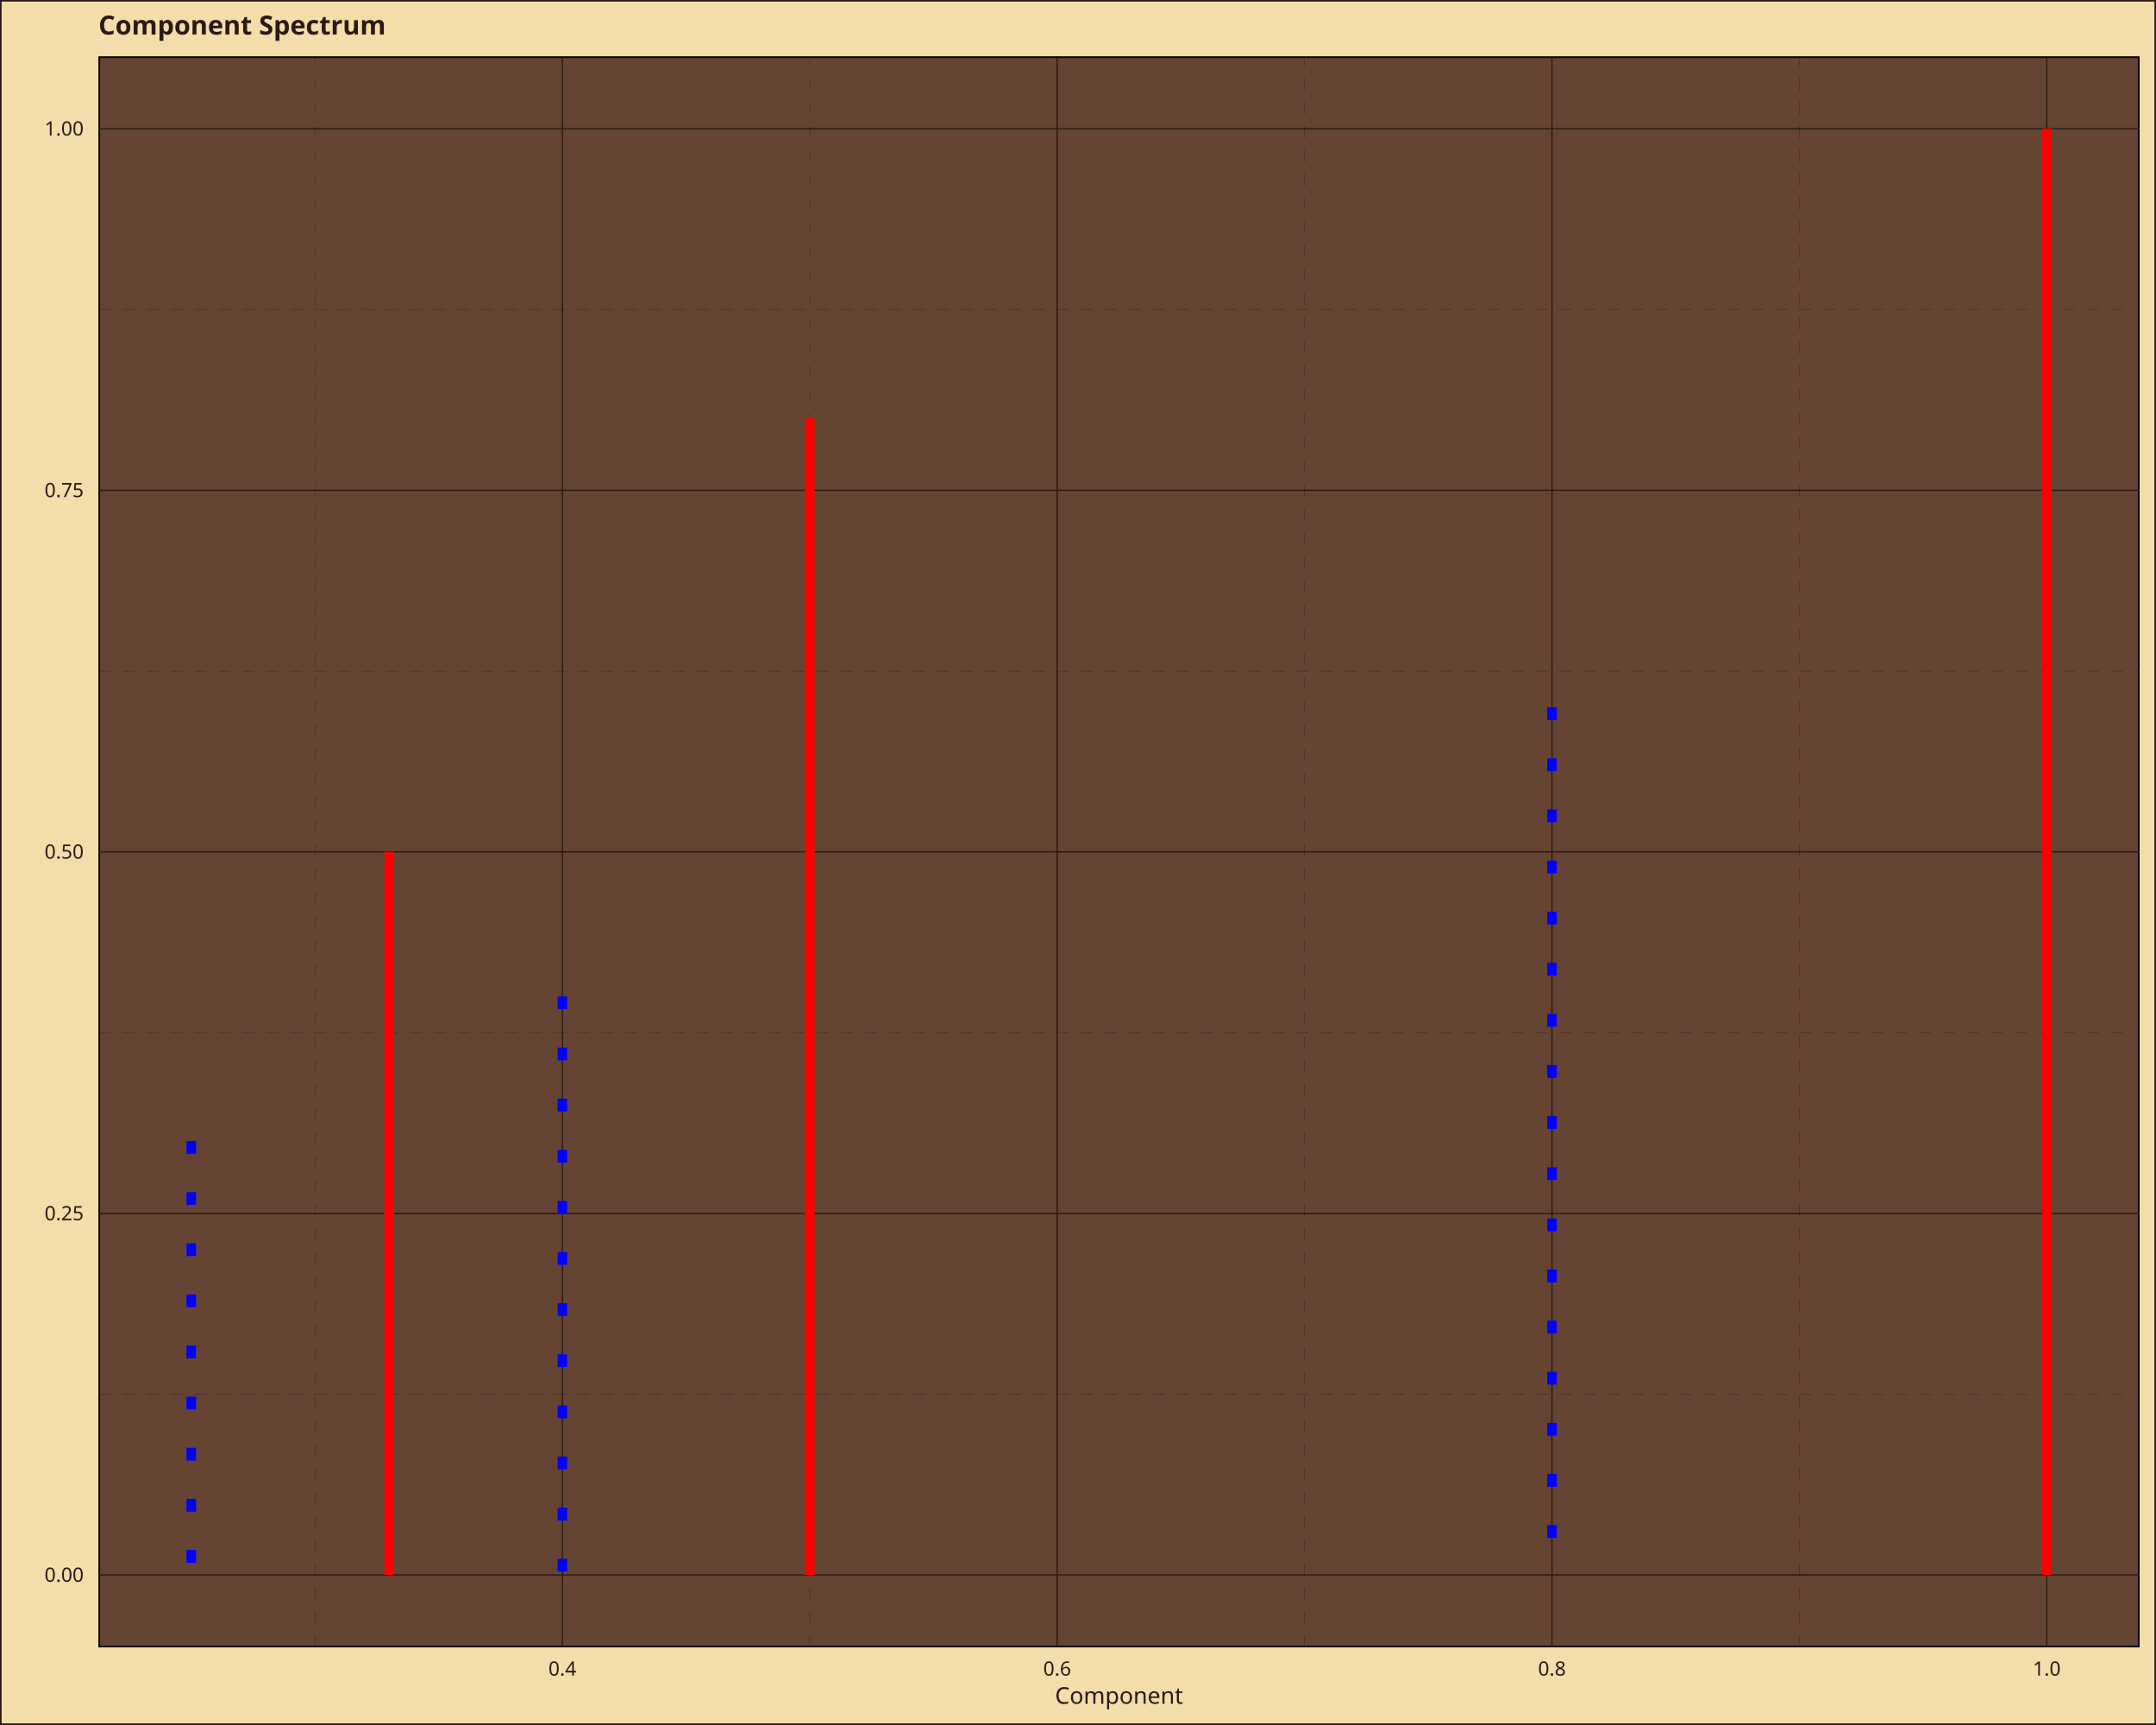
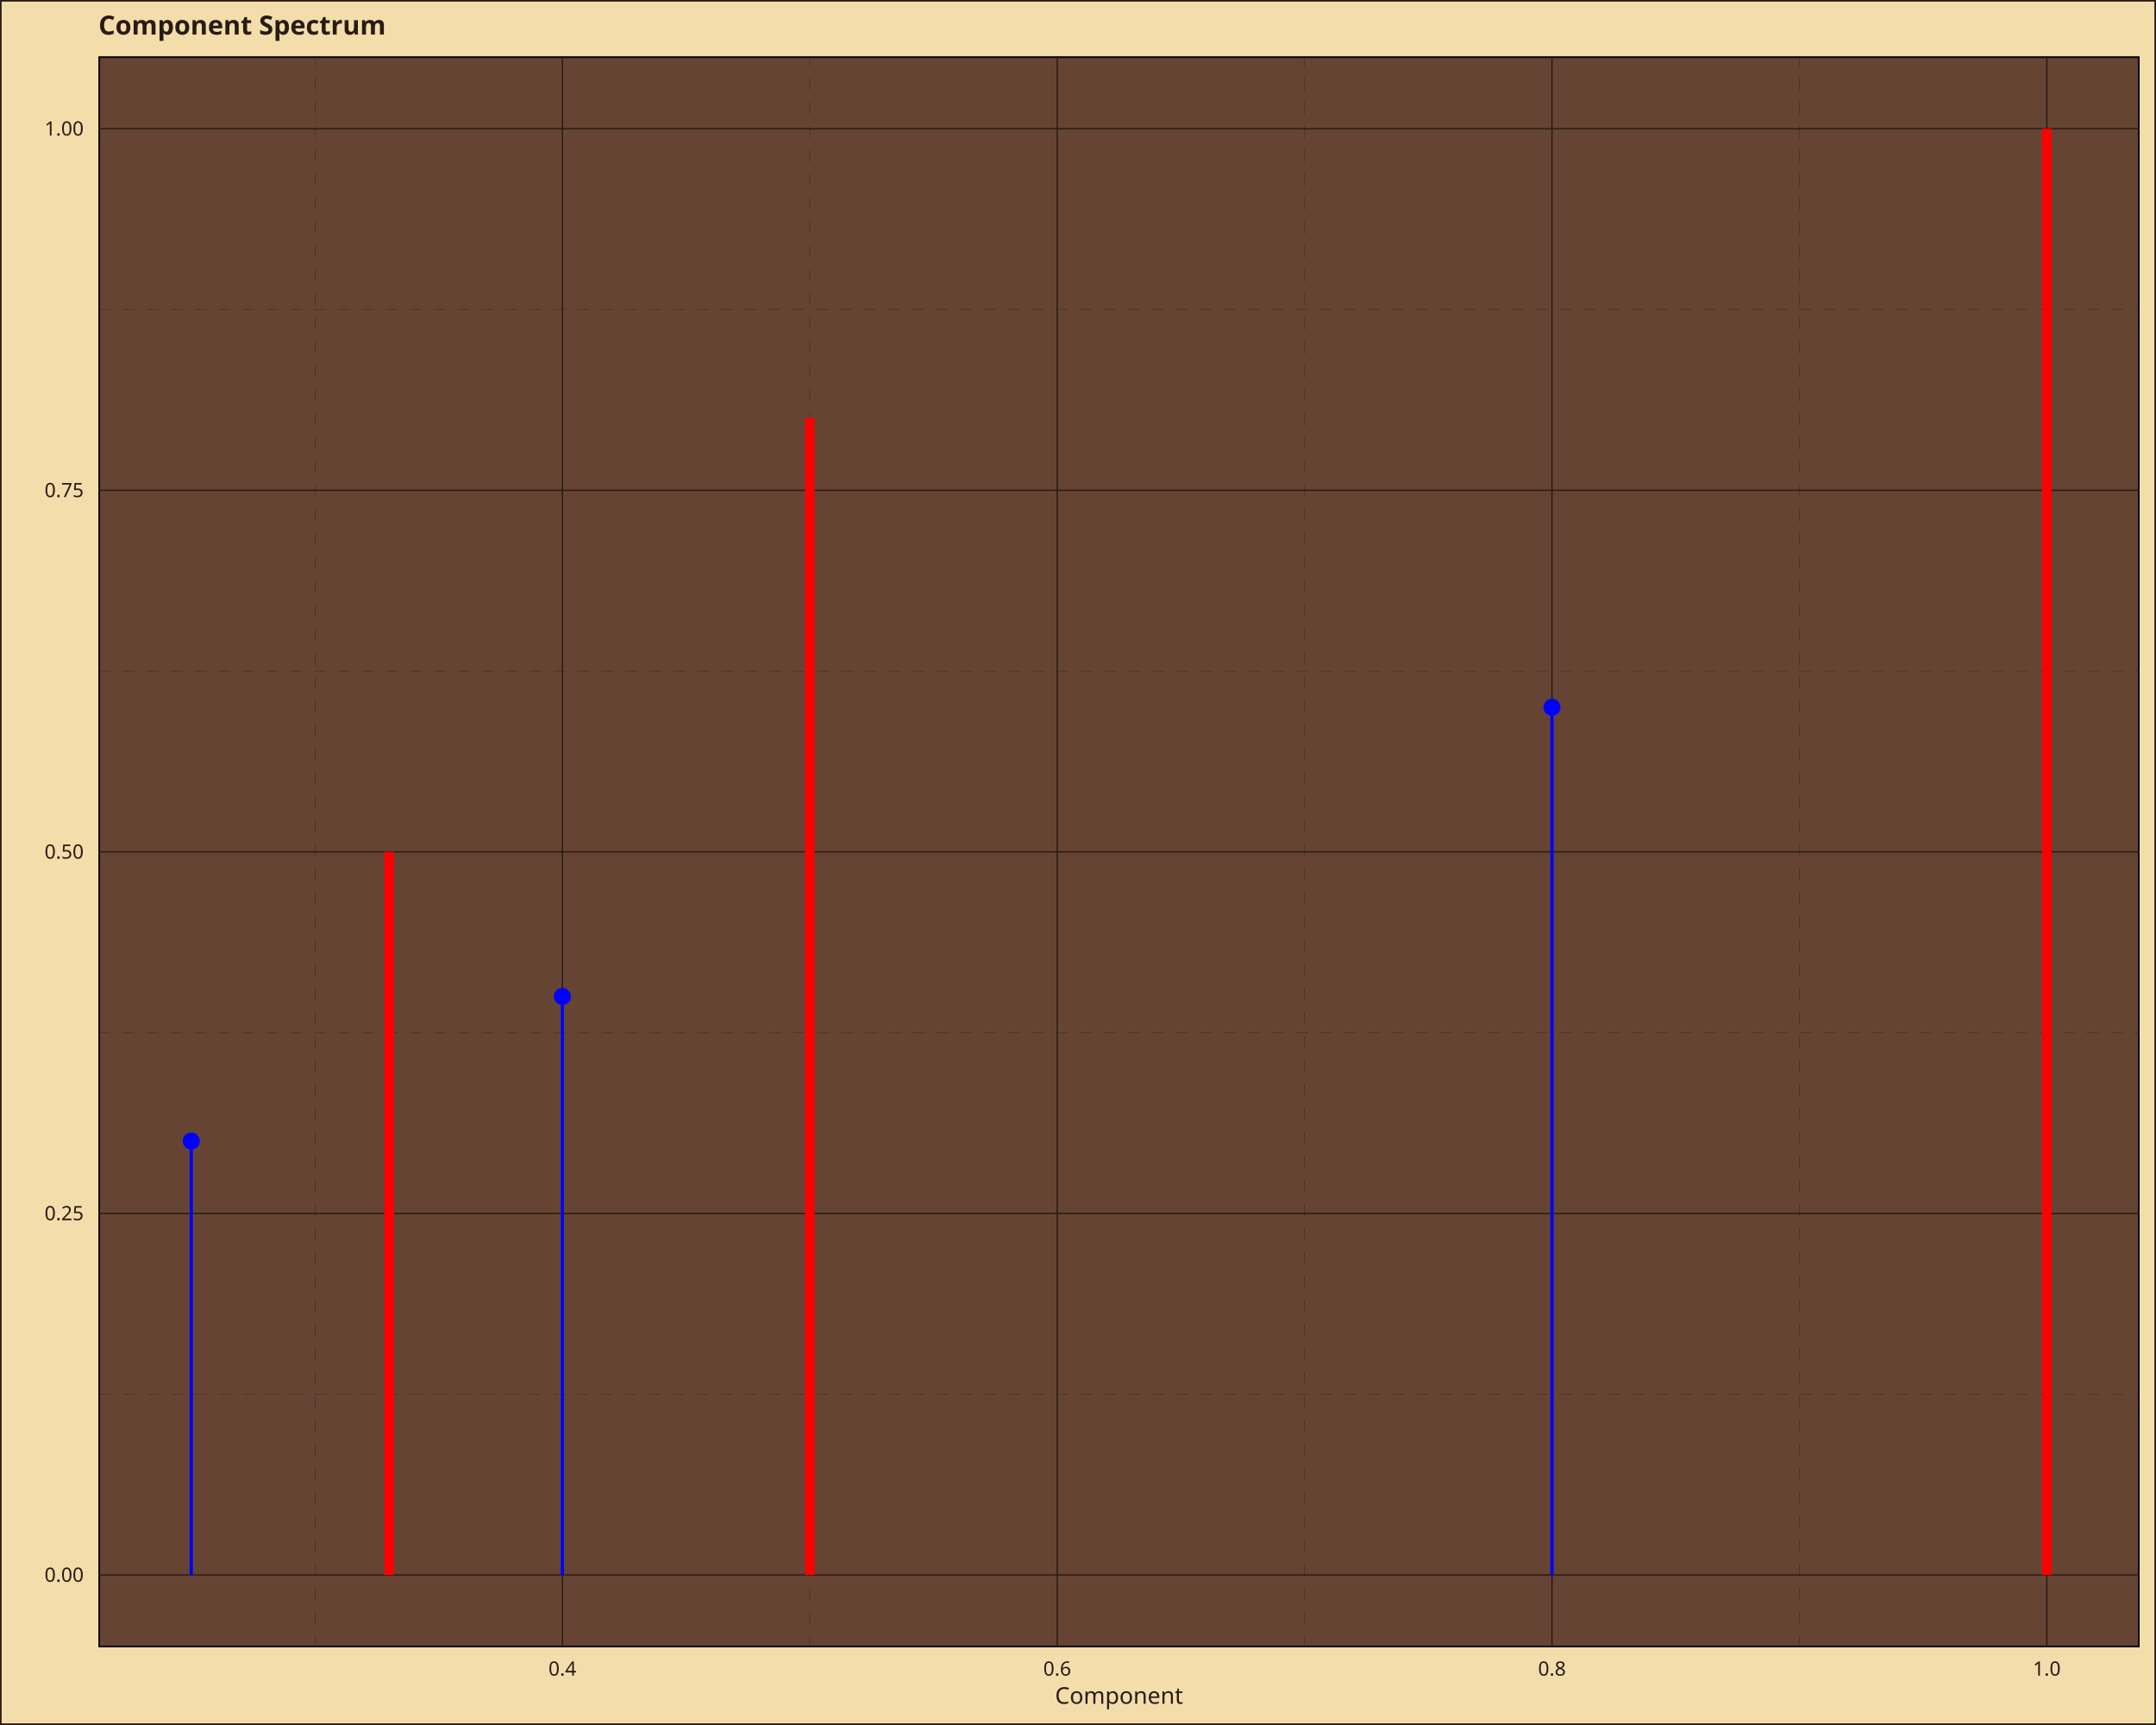
<svg xmlns="http://www.w3.org/2000/svg" class="svglite" data-engine-version="2.0" width="720.00pt" height="576.00pt" viewBox="0 0 720.00 576.00">
  <defs>
    <style type="text/css">
    .svglite line, .svglite polyline, .svglite polygon, .svglite path, .svglite rect, .svglite circle {
      fill: none;
      stroke: #000000;
      stroke-linecap: round;
      stroke-linejoin: round;
      stroke-miterlimit: 10.00;
    }
  </style>
  </defs>
  <rect width="100%" height="100%" style="stroke: none; fill: #FFFFFF;" />
  <defs>
    <clipPath id="cpMC4wMHw3MjAuMDB8MC4wMHw1NzYuMDA=">
      <rect x="0.00" y="0.00" width="720.00" height="576.00" />
    </clipPath>
  </defs>
  <g clip-path="url(#cpMC4wMHw3MjAuMDB8MC4wMHw1NzYuMDA=)">
    <rect x="0" y="0.00" width="720.00" height="576.00" style="stroke-width: 1.07; stroke: #291B14; fill: #F3DDAB;" />
  </g>
  <defs>
    <clipPath id="cpMzIuODl8NzE0LjUyfDE4Ljg0fDU1MC4wNA==">
      <rect x="32.89" y="18.84" width="681.63" height="531.20" />
    </clipPath>
  </defs>
  <g clip-path="url(#cpMzIuODl8NzE0LjUyfDE4Ljg0fDU1MC4wNA==)">
    <rect x="32.89" y="18.84" width="681.63" height="531.20" style="stroke-width: 1.07; fill: #664433;" />
    <polyline points="32.89,465.53 714.52,465.53 " style="stroke-width: 0.11; stroke: #291B14; stroke-dasharray: 4.00,4.00; stroke-linecap: butt;" />
    <polyline points="32.89,344.80 714.52,344.80 " style="stroke-width: 0.11; stroke: #291B14; stroke-dasharray: 4.00,4.00; stroke-linecap: butt;" />
    <polyline points="32.89,224.08 714.52,224.08 " style="stroke-width: 0.11; stroke: #291B14; stroke-dasharray: 4.00,4.00; stroke-linecap: butt;" />
    <polyline points="32.89,103.35 714.52,103.35 " style="stroke-width: 0.11; stroke: #291B14; stroke-dasharray: 4.00,4.00; stroke-linecap: butt;" />
    <polyline points="105.19,550.04 105.19,18.84 " style="stroke-width: 0.11; stroke: #291B14; stroke-dasharray: 4.00,4.00; stroke-linecap: butt;" />
    <polyline points="270.43,550.04 270.43,18.84 " style="stroke-width: 0.11; stroke: #291B14; stroke-dasharray: 4.00,4.00; stroke-linecap: butt;" />
    <polyline points="435.67,550.04 435.67,18.84 " style="stroke-width: 0.11; stroke: #291B14; stroke-dasharray: 4.00,4.00; stroke-linecap: butt;" />
    <polyline points="600.92,550.04 600.92,18.84 " style="stroke-width: 0.11; stroke: #291B14; stroke-dasharray: 4.00,4.00; stroke-linecap: butt;" />
    <polyline points="32.89,525.89 714.52,525.89 " style="stroke-width: 0.43; stroke: #291B14; stroke-linecap: butt;" />
    <polyline points="32.89,405.17 714.52,405.17 " style="stroke-width: 0.43; stroke: #291B14; stroke-linecap: butt;" />
    <polyline points="32.89,284.44 714.52,284.44 " style="stroke-width: 0.43; stroke: #291B14; stroke-linecap: butt;" />
    <polyline points="32.89,163.71 714.52,163.71 " style="stroke-width: 0.43; stroke: #291B14; stroke-linecap: butt;" />
    <polyline points="32.89,42.99 714.52,42.99 " style="stroke-width: 0.43; stroke: #291B14; stroke-linecap: butt;" />
    <polyline points="187.81,550.04 187.81,18.84 " style="stroke-width: 0.43; stroke: #291B14; stroke-linecap: butt;" />
    <polyline points="353.05,550.04 353.05,18.84 " style="stroke-width: 0.43; stroke: #291B14; stroke-linecap: butt;" />
    <polyline points="518.29,550.04 518.29,18.84 " style="stroke-width: 0.43; stroke: #291B14; stroke-linecap: butt;" />
    <polyline points="683.54,550.04 683.54,18.84 " style="stroke-width: 0.43; stroke: #291B14; stroke-linecap: butt;" />
    <line x1="129.97" y1="284.44" x2="129.97" y2="525.89" style="stroke-width: 3.20; stroke: #FF0000; stroke-linecap: butt;" />
    <line x1="270.43" y1="139.57" x2="270.43" y2="525.89" style="stroke-width: 3.20; stroke: #FF0000; stroke-linecap: butt;" />
    <line x1="683.54" y1="42.99" x2="683.54" y2="525.89" style="stroke-width: 3.20; stroke: #FF0000; stroke-linecap: butt;" />
-     <line x1="63.88" y1="381.02" x2="63.88" y2="525.89" style="stroke-width: 3.20; stroke: #0000FF; stroke-dasharray: 4.27,12.80; stroke-linecap: butt;" />
-     <line x1="187.81" y1="332.73" x2="187.81" y2="525.89" style="stroke-width: 3.20; stroke: #0000FF; stroke-dasharray: 4.27,12.80; stroke-linecap: butt;" />
-     <line x1="518.29" y1="236.15" x2="518.29" y2="525.89" style="stroke-width: 3.20; stroke: #0000FF; stroke-dasharray: 4.27,12.80; stroke-linecap: butt;" />
+     <line x1="63.88" y1="525.89" x2="63.88" y2="381.02" style="stroke-width: 1.07; stroke: #0000FF; stroke-linecap: butt;" />
+     <line x1="187.81" y1="525.89" x2="187.81" y2="332.73" style="stroke-width: 1.07; stroke: #0000FF; stroke-linecap: butt;" />
+     <line x1="518.29" y1="525.89" x2="518.29" y2="236.15" style="stroke-width: 1.07; stroke: #0000FF; stroke-linecap: butt;" />
+     <circle cx="63.88" cy="381.02" r="2.49" style="stroke-width: 0.71; stroke: #0000FF; fill: #0000FF;" />
+     <circle cx="187.81" cy="332.73" r="2.49" style="stroke-width: 0.71; stroke: #0000FF; fill: #0000FF;" />
+     <circle cx="518.29" cy="236.15" r="2.49" style="stroke-width: 0.71; stroke: #0000FF; fill: #0000FF;" />
  </g>
  <g clip-path="url(#cpMC4wMHw3MjAuMDB8MC4wMHw1NzYuMDA=)">
    <text x="27.96" y="528.17" text-anchor="end" style="font-size: 6.60px; fill: #291B14; font-family: sans;" textLength="12.85px" lengthAdjust="spacingAndGlyphs">0.00</text>
    <text x="27.96" y="407.44" text-anchor="end" style="font-size: 6.60px; fill: #291B14; font-family: sans;" textLength="12.85px" lengthAdjust="spacingAndGlyphs">0.25</text>
    <text x="27.96" y="286.71" text-anchor="end" style="font-size: 6.60px; fill: #291B14; font-family: sans;" textLength="12.85px" lengthAdjust="spacingAndGlyphs">0.50</text>
    <text x="27.96" y="165.99" text-anchor="end" style="font-size: 6.60px; fill: #291B14; font-family: sans;" textLength="12.85px" lengthAdjust="spacingAndGlyphs">0.75</text>
    <text x="27.96" y="45.26" text-anchor="end" style="font-size: 6.60px; fill: #291B14; font-family: sans;" textLength="12.85px" lengthAdjust="spacingAndGlyphs">1.00</text>
    <text x="187.81" y="559.51" text-anchor="middle" style="font-size: 6.60px; fill: #291B14; font-family: sans;" textLength="9.18px" lengthAdjust="spacingAndGlyphs">0.4</text>
    <text x="353.05" y="559.51" text-anchor="middle" style="font-size: 6.60px; fill: #291B14; font-family: sans;" textLength="9.18px" lengthAdjust="spacingAndGlyphs">0.6</text>
    <text x="518.29" y="559.51" text-anchor="middle" style="font-size: 6.60px; fill: #291B14; font-family: sans;" textLength="9.18px" lengthAdjust="spacingAndGlyphs">0.8</text>
    <text x="683.54" y="559.51" text-anchor="middle" style="font-size: 6.60px; fill: #291B14; font-family: sans;" textLength="9.18px" lengthAdjust="spacingAndGlyphs">1.0</text>
    <text x="373.71" y="568.92" text-anchor="middle" style="font-size: 7.70px; fill: #291B14; font-family: sans;" textLength="39.82px" lengthAdjust="spacingAndGlyphs">Component</text>
    <text x="32.89" y="11.54" style="font-size: 8.80px; font-weight: bold; fill: #291B14; font-family: sans;" textLength="85.62px" lengthAdjust="spacingAndGlyphs">Component Spectrum</text>
  </g>
</svg>
